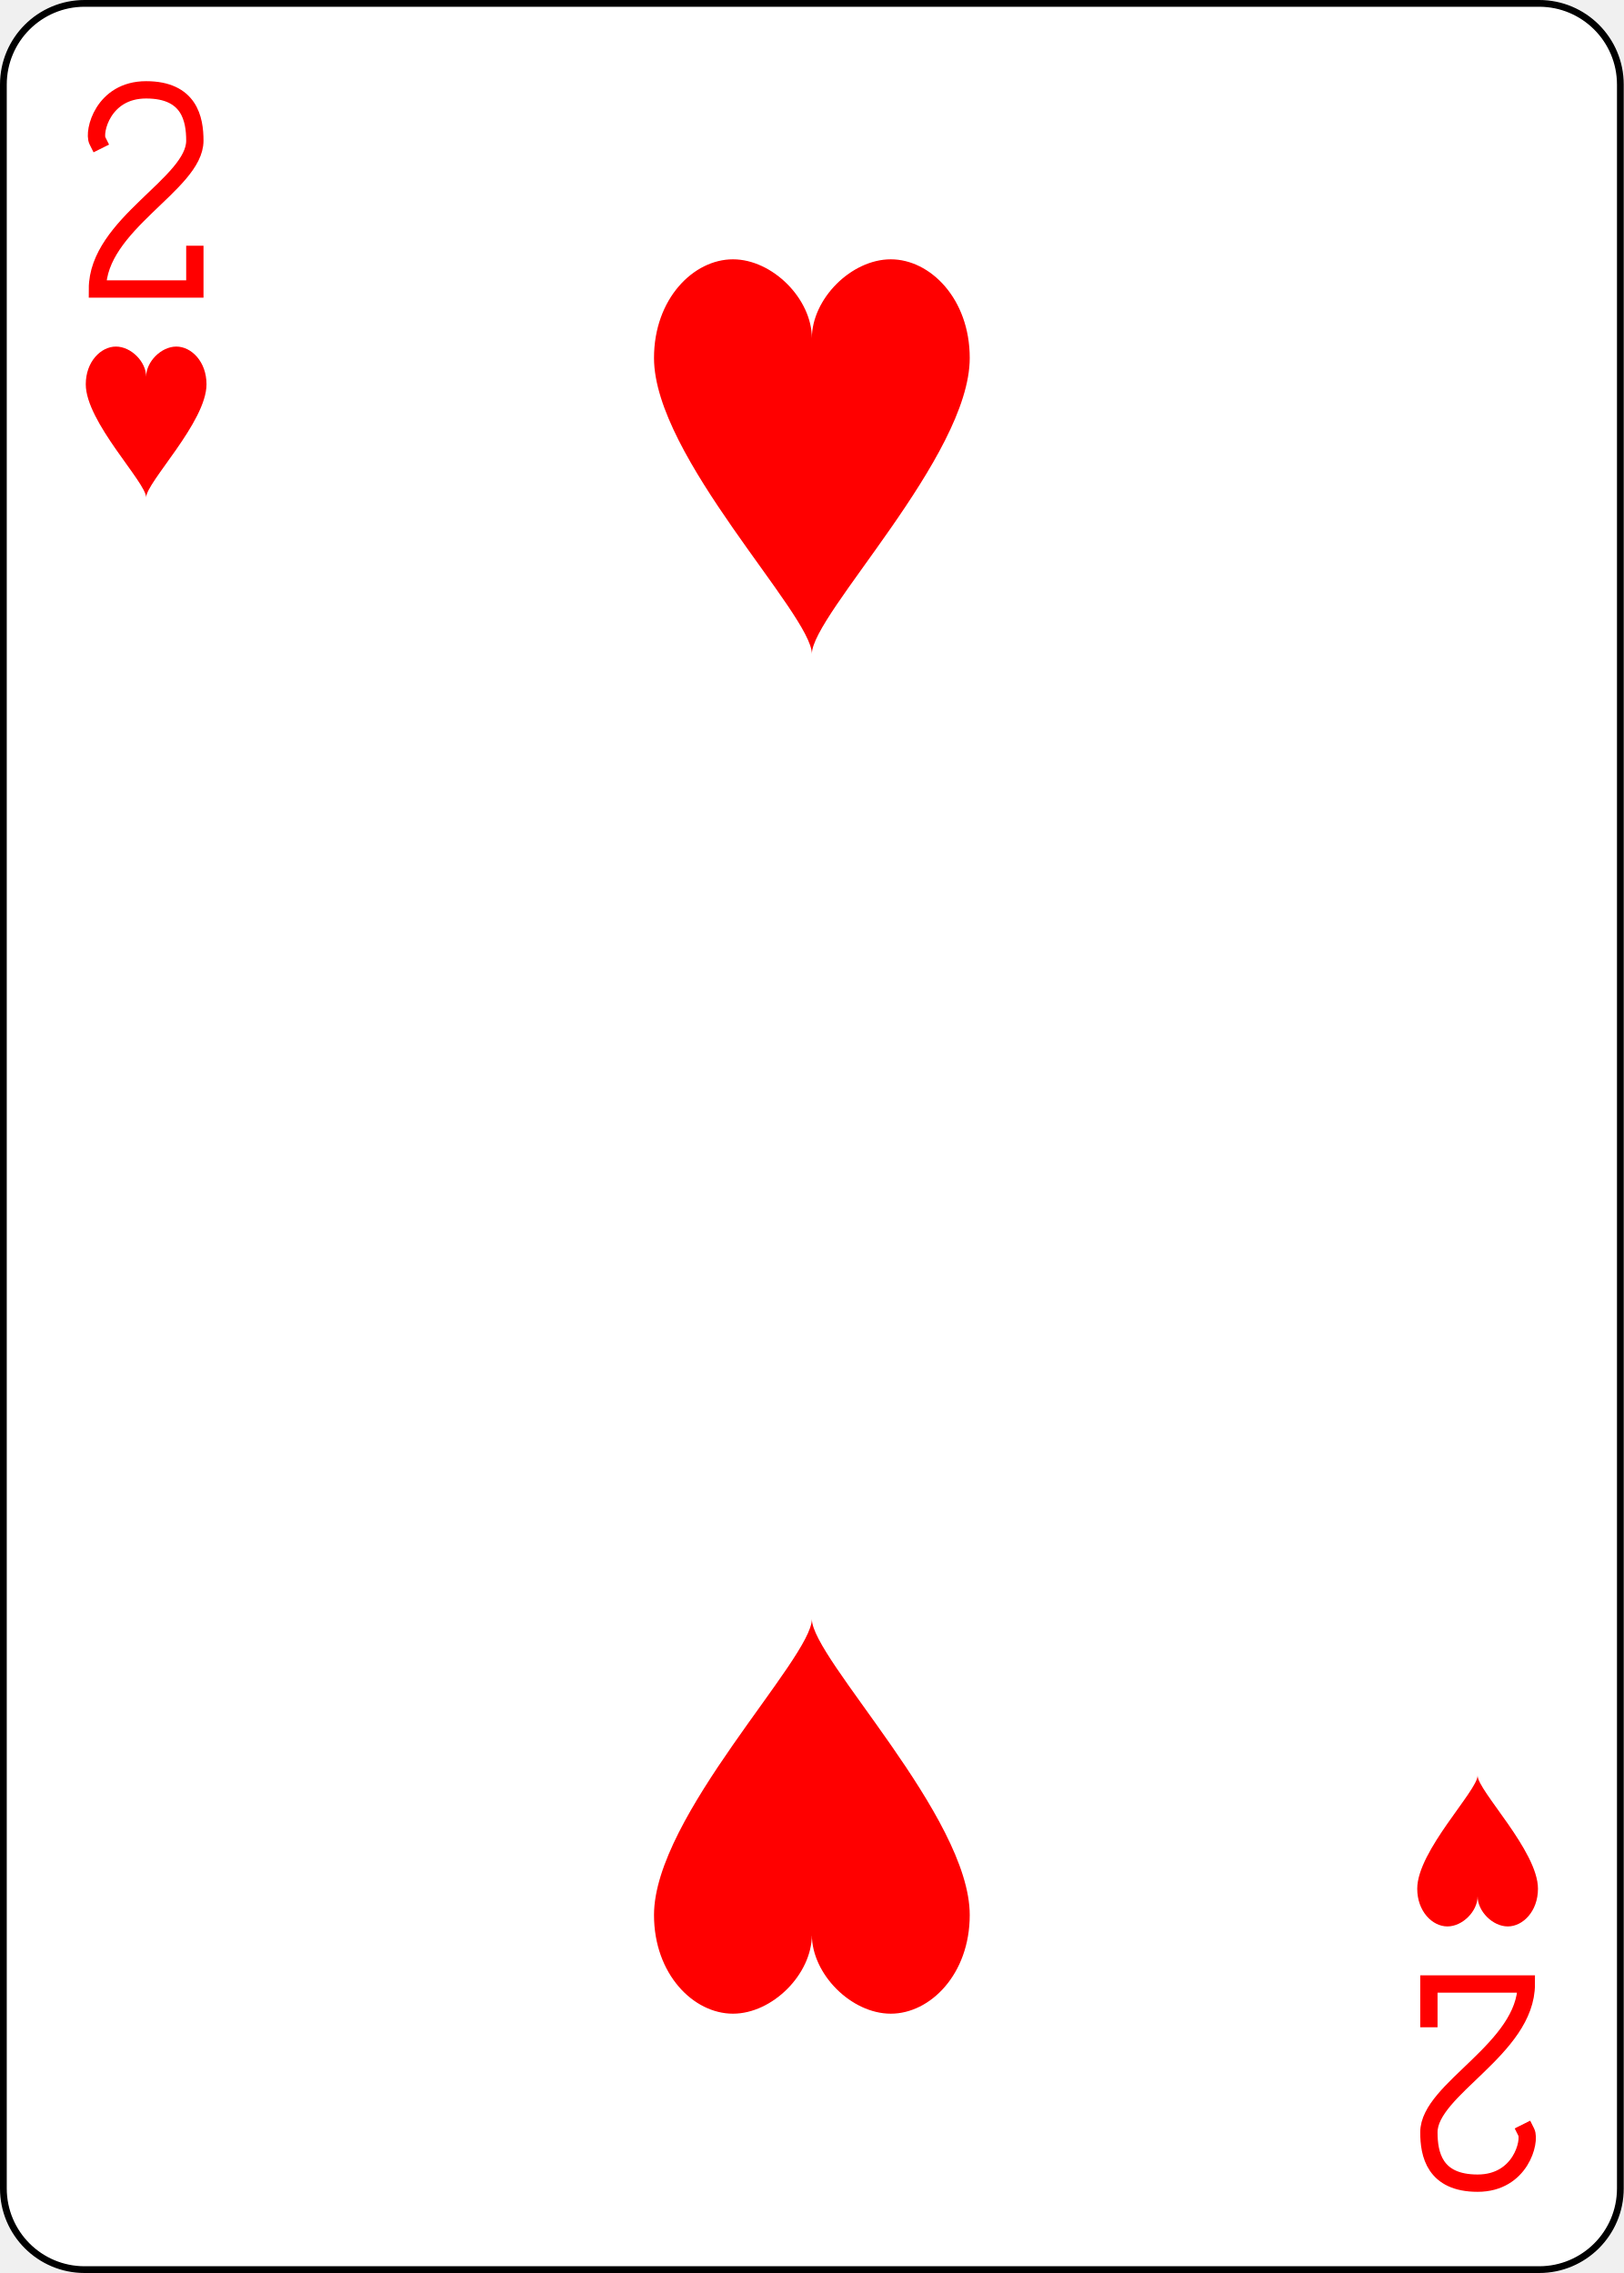
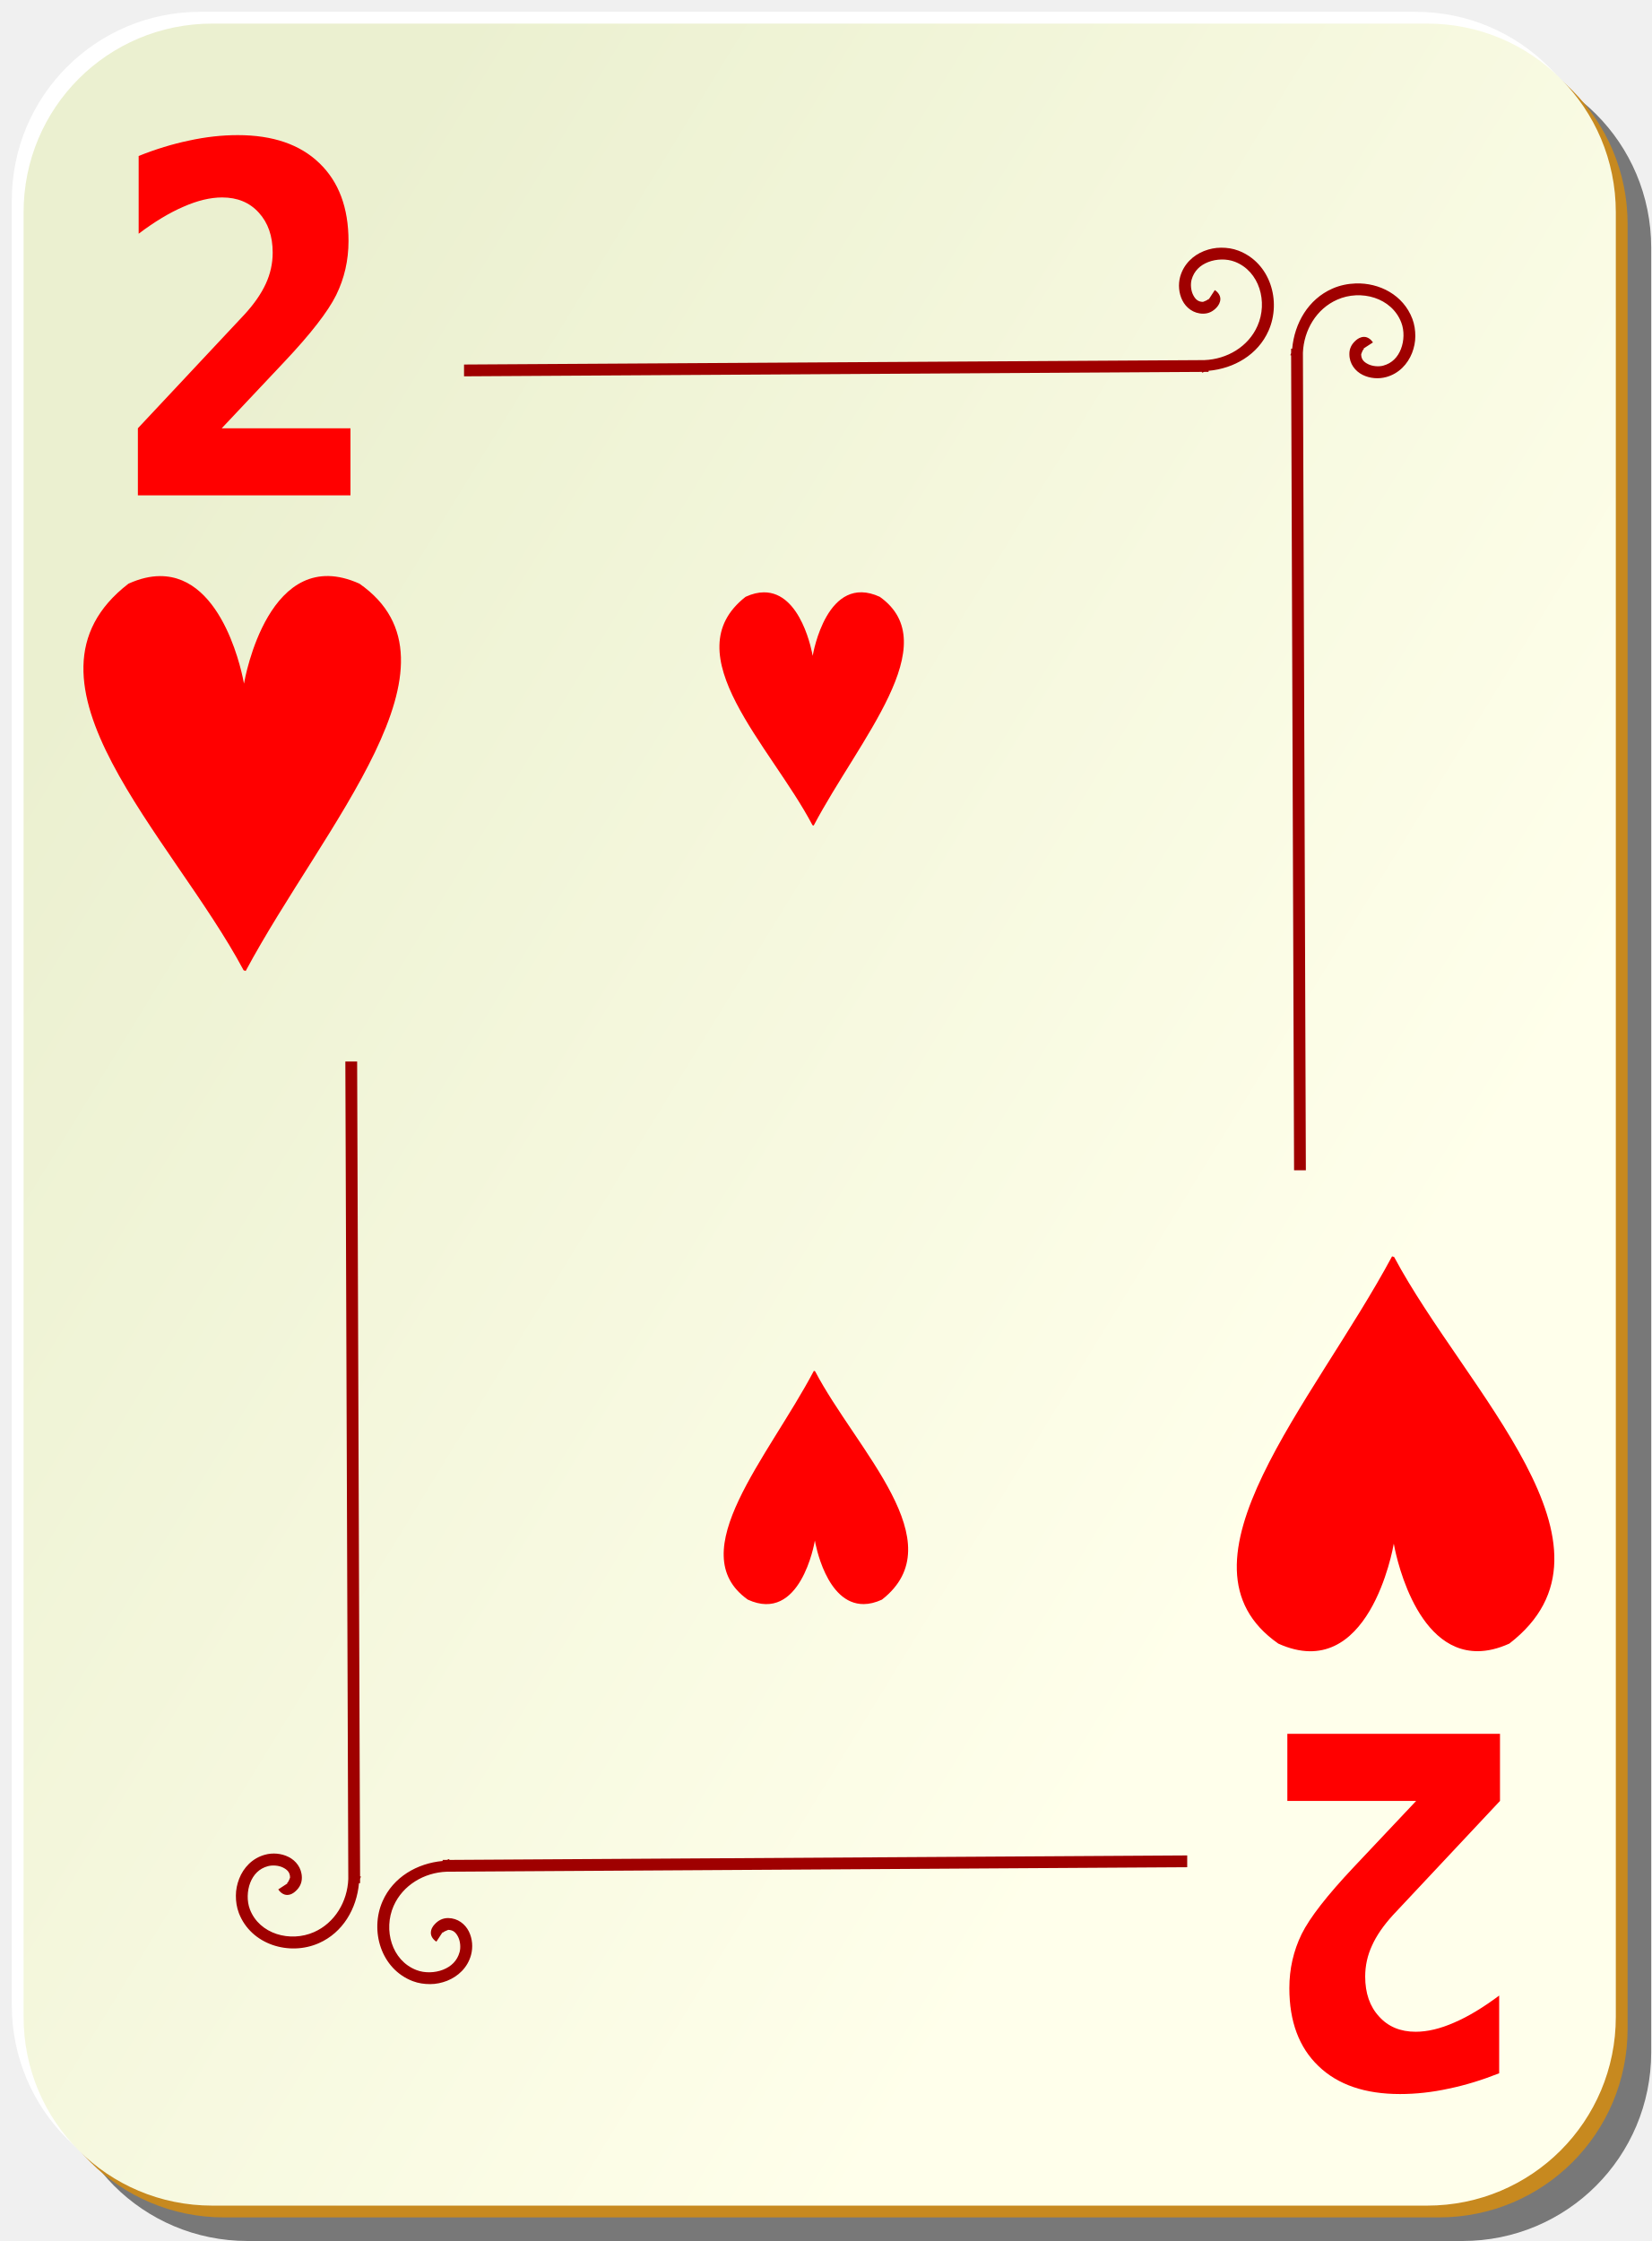
- <svg xmlns="http://www.w3.org/2000/svg" xmlns:xlink="http://www.w3.org/1999/xlink" class="card" face="2H" height="3.5in" preserveAspectRatio="none" viewBox="-120 -168 240 336" width="2.5in">
-   <symbol id="SH2" viewBox="-600 -600 1200 1200" preserveAspectRatio="xMinYMid">
-     <path d="M0 -300C0 -400 100 -500 200 -500C300 -500 400 -400 400 -250C400 0 0 400 0 500C0 400 -400 0 -400 -250C-400 -400 -300 -500 -200 -500C-100 -500 0 -400 -0 -300Z" fill="red" />
-   </symbol>
-   <symbol id="VH2" viewBox="-500 -500 1000 1000" preserveAspectRatio="xMinYMid">
-     <path d="M-225 -225C-245 -265 -200 -460 0 -460C 200 -460 225 -325 225 -225C225 -25 -225 160 -225 460L225 460L225 300" stroke="red" stroke-width="80" stroke-linecap="square" stroke-miterlimit="1.5" fill="none" />
-   </symbol>
-   <rect width="239" height="335" x="-119.5" y="-167.5" rx="12" ry="12" fill="white" stroke="black" />
-   <use xlink:href="#VH2" height="32" x="-114.4" y="-156" />
-   <use xlink:href="#SH2" height="26.769" x="-111.784" y="-119" />
-   <use xlink:href="#SH2" height="70" x="-35" y="-135.501" />
-   <g transform="rotate(180)">
-     <use xlink:href="#VH2" height="32" x="-114.4" y="-156" />
-     <use xlink:href="#SH2" height="26.769" x="-111.784" y="-119" />
-     <use xlink:href="#SH2" height="70" x="-35" y="-135.501" />
+ <svg xmlns="http://www.w3.org/2000/svg" id="svg2" viewBox="0 0 140 190" version="1.0" y="0" x="0">
+   <defs id="defs3">
+     <linearGradient id="linearGradient19739" y2="128.7" gradientUnits="userSpaceOnUse" y1="63.1" gradientTransform="translate(0 -1)" x2="109" x1="2">
+       <stop id="stop2062" style="stop-color:#ebf0d0" offset="0" />
+       <stop id="stop2064" style="stop-color:#ffffeb" offset="1" />
+     </linearGradient>
+   </defs>
+   <g id="layer1">
+     <g id="g1344">
+       <g id="g5630">
+         <path id="rect2070" style="fill-opacity:.498;fill:#000000" d="m21 5h103c8.86 0 16 7.136 16 16v153c0 8.86-7.14 16-16 16h-103c-8.864 0-16-7.14-16-16v-153c0-8.864 7.136-16 16-16z" />
+         <path id="rect1300" style="fill:#ffffff" d="m17 1h103c8.86 0 16 7.136 16 16v153c0 8.86-7.14 16-16 16h-103c-8.864 0-16-7.14-16-16v-153c0-8.864 7.136-16 16-16z" />
+         <path id="path5624" style="fill:#c7891f" d="m19 3h103c8.86 0 16 7.136 16 16v153c0 8.86-7.14 16-16 16h-103c-8.864 0-16-7.14-16-16v-153c0-8.864 7.136-16 16-16z" />
+         <path id="rect1306" style="fill:url(#linearGradient19739)" d="m18 2h103c8.86 0 16 7.136 16 16v153c0 8.86-7.14 16-16 16h-103c-8.864 0-16-7.14-16-16v-153c0-8.864 7.136-16 16-16z" />
+       </g>
+       <path id="path2869" style="fill-rule:evenodd;fill:#9f0000" d="m103.53 21c-0.5 0.002-0.97 0.099-1.44 0.281-0.93 0.364-1.73 1.112-2.03 2.188-0.173 0.645-0.12 1.381 0.19 2s0.93 1.119 1.75 1.125c0.48 0.003 0.85-0.196 1.16-0.532 0.15-0.167 0.31-0.415 0.31-0.718s-0.21-0.583-0.47-0.75l-0.53 0.812c0.07 0.046 0-0.005 0-0.062 0-0.058 0.02-0.022-0.03 0.031-0.1 0.106-0.46 0.219-0.44 0.219-0.42-0.003-0.65-0.217-0.84-0.594s-0.23-0.905-0.13-1.281c0.21-0.751 0.72-1.231 1.41-1.5 0.69-0.27 1.55-0.298 2.25-0.031 2.11 0.807 2.82 3.429 1.93 5.437-0.77 1.764-2.58 2.83-4.5 2.906l-62.776 0.375v1l62.566-0.375v0.063c0.07 0 0.14-0.06 0.21-0.063h0.35v-0.093c2.16-0.195 4.19-1.362 5.09-3.407 1.1-2.492 0.15-5.748-2.56-6.781-0.47-0.18-0.97-0.252-1.47-0.25zm11.41 3.031c-0.67 0.023-1.35 0.163-1.97 0.438-2.05 0.903-3.21 2.93-3.41 5.093h-0.09v0.344c0 0.078-0.06 0.141-0.06 0.219h0.06l0.25 69.094h1l-0.25-69.313c0.08-1.919 1.14-3.72 2.91-4.5 2-0.887 4.62-0.178 5.43 1.938 0.27 0.698 0.24 1.561-0.03 2.25-0.27 0.688-0.75 1.202-1.5 1.406-0.37 0.102-0.9 0.064-1.28-0.125s-0.59-0.421-0.59-0.844c0 0.018 0.11-0.34 0.21-0.437 0.06-0.049 0.09-0.031 0.04-0.032-0.06 0-0.11-0.07-0.07 0l0.82-0.531c-0.17-0.259-0.45-0.468-0.75-0.469-0.31 0-0.55 0.16-0.72 0.313-0.34 0.306-0.54 0.681-0.53 1.156 0 0.819 0.5 1.44 1.12 1.75 0.62 0.311 1.36 0.363 2 0.188 1.08-0.293 1.82-1.102 2.19-2.031 0.18-0.465 0.28-0.941 0.28-1.438s-0.07-0.996-0.25-1.469c-0.77-2.029-2.8-3.068-4.81-3zm-85.659 65.969l0.25 69.31c-0.076 1.92-1.142 3.72-2.906 4.5-2.008 0.89-4.63 0.18-5.437-1.93-0.267-0.7-0.239-1.57 0.031-2.26 0.269-0.68 0.749-1.2 1.5-1.4 0.376-0.1 0.904-0.07 1.281 0.12s0.591 0.42 0.594 0.85c0-0.02-0.113 0.34-0.219 0.43-0.053 0.05-0.089 0.04-0.031 0.04 0.057 0 0.108 0.07 0.062 0l-0.812 0.53c0.167 0.26 0.447 0.47 0.75 0.47s0.551-0.16 0.718-0.32c0.336-0.3 0.535-0.68 0.532-1.15-0.006-0.82-0.506-1.44-1.125-1.75s-1.355-0.37-2-0.19c-1.076 0.29-1.824 1.1-2.188 2.03-0.182 0.47-0.279 0.94-0.281 1.44s0.07 0.99 0.25 1.47c1.033 2.7 4.289 3.66 6.781 2.56 2.045-0.9 3.212-2.93 3.407-5.09h0.093v-0.35c0.003-0.08 0.063-0.14 0.063-0.22h-0.063l-0.25-69.09h-1zm71.379 67.31l-62.566 0.38v-0.07c-0.078 0-0.141 0.06-0.219 0.07h-0.344v0.09c-2.163 0.2-4.19 1.36-5.093 3.41-1.101 2.49-0.144 5.75 2.562 6.78 0.472 0.18 0.971 0.25 1.469 0.25 0.497 0 0.972-0.1 1.437-0.28 0.93-0.37 1.739-1.11 2.032-2.19 0.175-0.65 0.122-1.38-0.188-2s-0.932-1.12-1.75-1.13c-0.476 0-0.85 0.2-1.156 0.54-0.153 0.16-0.314 0.41-0.313 0.72 0.001 0.3 0.21 0.58 0.469 0.74l0.531-0.81c-0.07-0.04 0 0.01 0 0.07 0 0.05-0.017 0.02 0.031-0.04 0.097-0.1 0.455-0.21 0.438-0.22 0.423 0.01 0.655 0.22 0.844 0.6s0.227 0.9 0.125 1.28c-0.205 0.75-0.718 1.23-1.407 1.5-0.688 0.27-1.552 0.3-2.25 0.03-2.115-0.81-2.824-3.43-1.937-5.44 0.779-1.76 2.581-2.83 4.5-2.9l62.785-0.38v-1z" />
+     </g>
+     <g id="g5202" transform="translate(152.04 99.567)" />
+   </g>
+   <path id="text1386" style="fill:#ff0000" d="m18.8 36.311h10.915v5.687h-18.025v-5.687l9.054-9.665c0.809-0.884 1.407-1.748 1.794-2.592 0.388-0.844 0.582-1.721 0.582-2.632 0-1.407-0.393-2.538-1.18-3.396-0.775-0.857-1.811-1.286-3.106-1.286-0.997 0-2.088 0.261-3.273 0.784-1.185 0.509-2.453 1.272-3.805 2.291v-6.591c1.44-0.576 2.863-1.012 4.27-1.306 1.407-0.308 2.785-0.462 4.137-0.462 2.968 0 5.272 0.79 6.911 2.371 1.65 1.58 2.475 3.784 2.475 6.61 0 1.635-0.349 3.162-1.047 4.582-0.697 1.406-2.165 3.295-4.402 5.666l-5.3 5.626" />
+   <g id="g1390" style="fill:#ff0000" transform="matrix(.28639 0 0 .38877 -29.608 -9.4724)">
+     <path id="path1392" d="m147.21 156.42c-2.54 0.01-5.33 0.48-8.41 1.53-33.62 19.53 11.7 51.04 30.84 78.09l0.56 0.14c21.03-29.57 61.07-62.11 30.47-78.23-24.23-8.25-30.71 19.2-30.93 20.19-0.2-0.87-5.15-21.81-22.53-21.72z" style="fill-rule:evenodd" transform="matrix(1.1054 0 0 1.0796 -12.014 -18.867)" />
+   </g>
+   <path id="text12521" style="fill:#ff0000" d="m120.07 152.69h-10.92v-5.69h18.03v5.69l-9.06 9.66c-0.81 0.89-1.41 1.75-1.79 2.6-0.39 0.84-0.58 1.72-0.58 2.63 0 1.4 0.39 2.54 1.18 3.39 0.77 0.86 1.81 1.29 3.1 1.29 1 0 2.09-0.26 3.27-0.78 1.19-0.51 2.46-1.28 3.81-2.29v6.59c-1.44 0.57-2.86 1.01-4.27 1.3-1.41 0.31-2.79 0.46-4.14 0.46-2.97 0-5.27-0.79-6.91-2.37-1.65-1.58-2.47-3.78-2.47-6.61 0-1.63 0.35-3.16 1.04-4.58 0.7-1.41 2.17-3.29 4.41-5.67l5.3-5.62" />
+   <g id="g12525" style="fill:#ff0000" transform="matrix(-.28639 0 0 -.38877 168.47 198.31)">
+     <path id="path12527" d="m147.21 156.42c-2.54 0.01-5.33 0.48-8.41 1.53-33.62 19.53 11.7 51.04 30.84 78.09l0.56 0.14c21.03-29.57 61.07-62.11 30.47-78.23-24.23-8.25-30.71 19.2-30.93 20.19-0.2-0.87-5.15-21.81-22.53-21.72z" style="fill-rule:evenodd" transform="matrix(1.1054 0 0 1.0796 -12.014 -18.867)" />
+   </g>
+   <g id="g1989">
+     <g id="g2352" transform="translate(333.5 184.5)">
+       <g id="g2020" style="fill:#ff0000" transform="matrix(.16636 0 0 .22966 -293.81 -168.73)">
+         <path id="path2022" d="m147.21 156.42c-2.54 0.01-5.33 0.48-8.41 1.53-33.62 19.53 11.7 51.04 30.84 78.09l0.56 0.14c21.03-29.57 61.07-62.11 30.47-78.23-24.23-8.25-30.71 19.2-30.93 20.19-0.2-0.87-5.15-21.81-22.53-21.72z" style="fill-rule:evenodd" transform="matrix(1.1054 0 0 1.0796 -12.014 -18.867)" />
+       </g>
+     </g>
+   </g>
+   <g id="g1861" style="fill:#ff0000" transform="matrix(-.16636 0 0 -.22966 98.306 170.45)">
+     <path id="path1863" d="m147.21 156.42c-2.54 0.01-5.33 0.48-8.41 1.53-33.62 19.53 11.7 51.04 30.84 78.09l0.56 0.14c21.03-29.57 61.07-62.11 30.47-78.23-24.23-8.25-30.71 19.2-30.93 20.19-0.2-0.87-5.15-21.81-22.53-21.72z" style="fill-rule:evenodd" transform="matrix(1.1054 0 0 1.0796 -12.014 -18.867)" />
  </g>
</svg>
